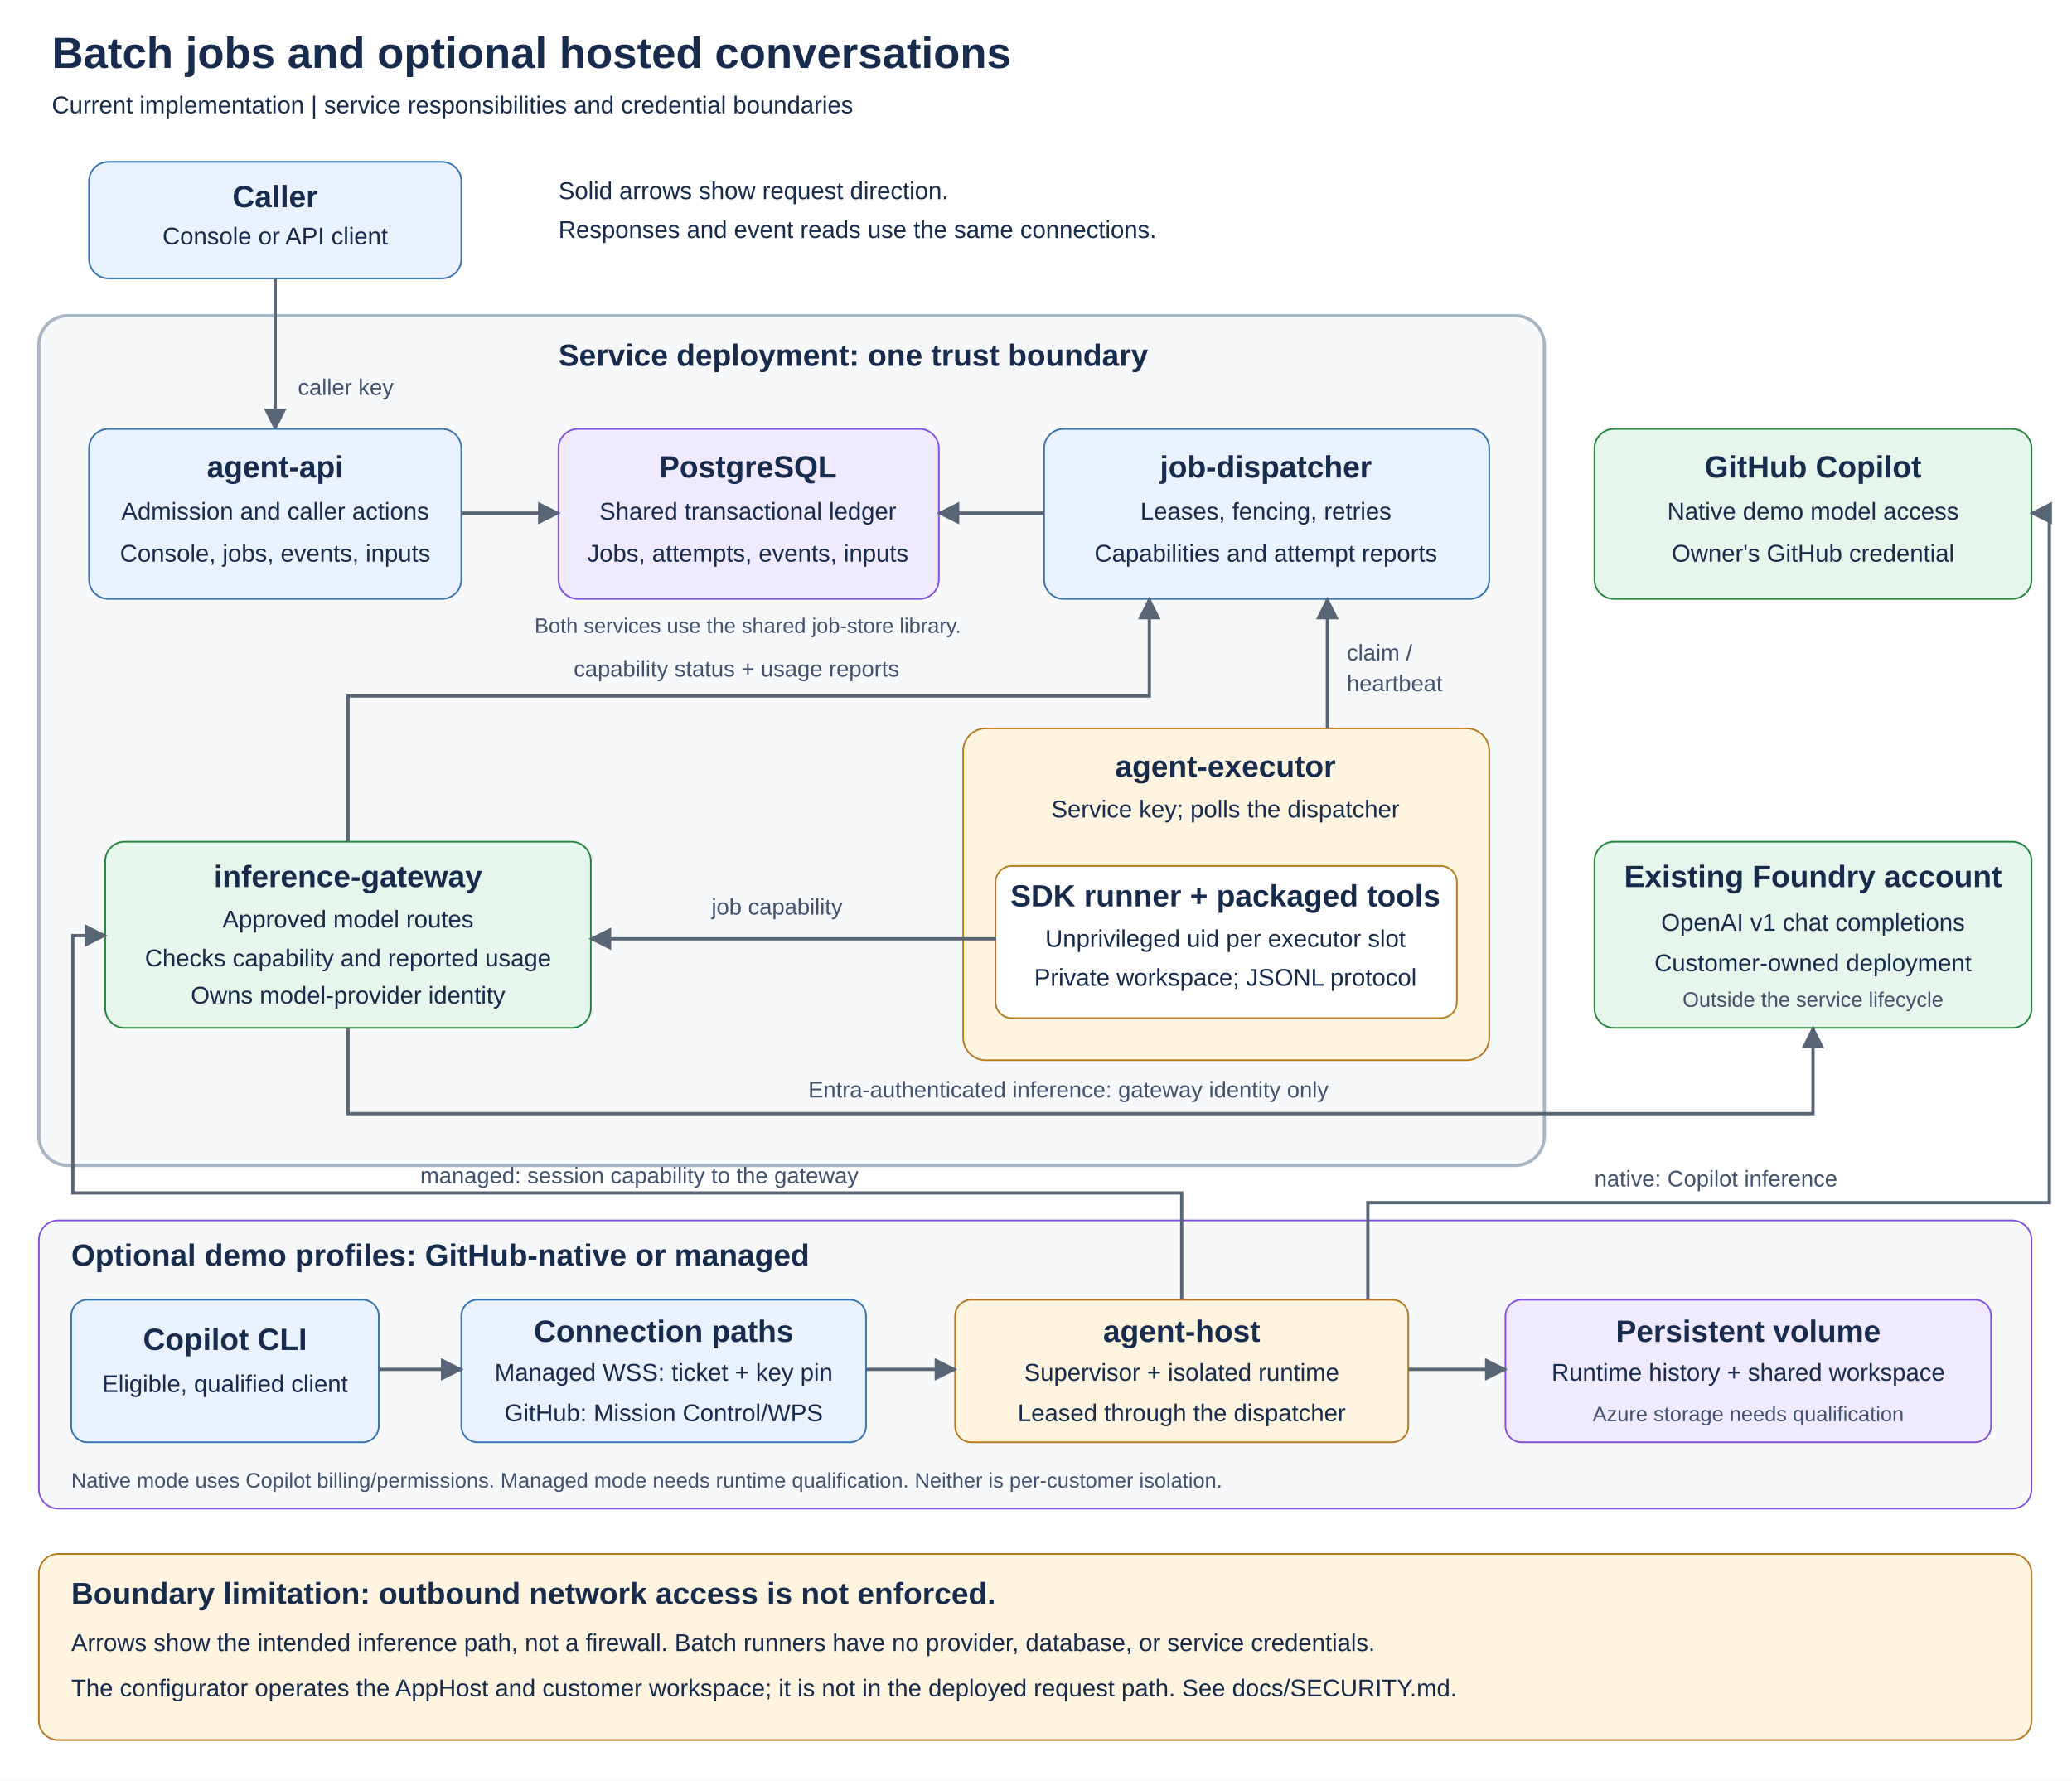
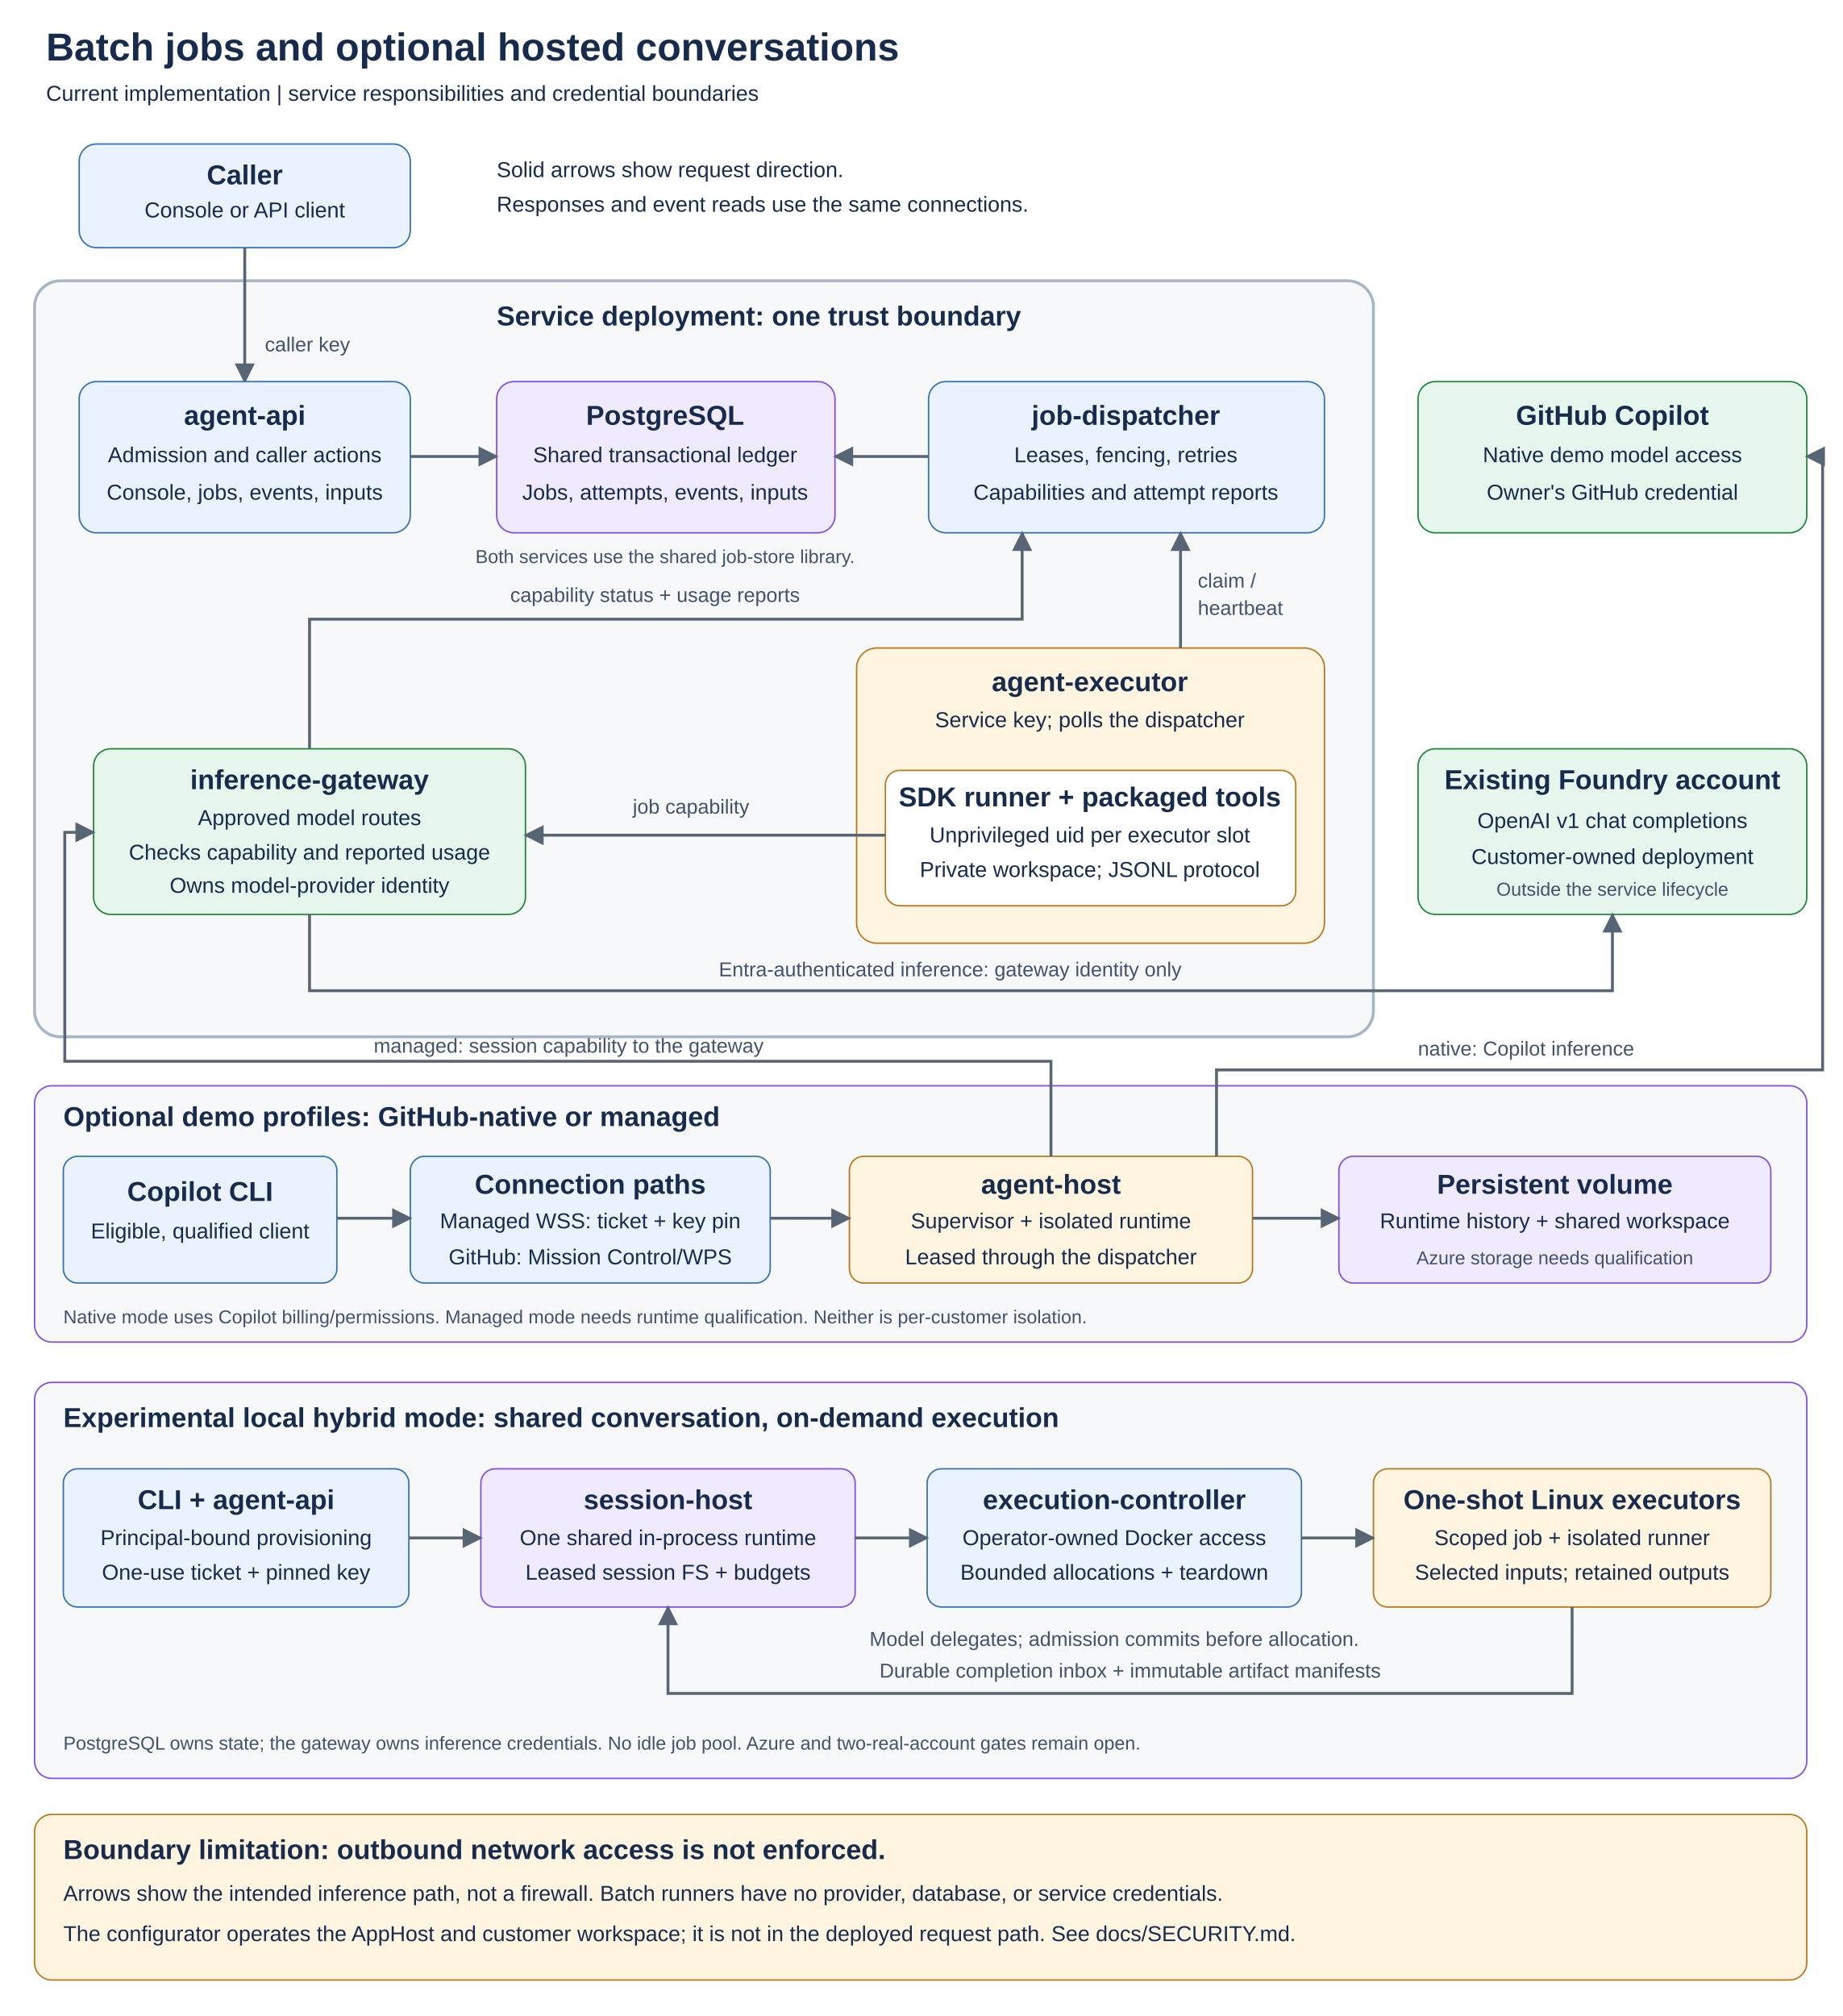
- <svg xmlns="http://www.w3.org/2000/svg" width="1280" height="1100" viewBox="0 0 1280 1100" role="img" aria-labelledby="title description">
+ <svg xmlns="http://www.w3.org/2000/svg" width="1280" height="1400" viewBox="0 0 1280 1400" role="img" aria-labelledby="title description">
  <defs>
    <marker id="arrow" viewBox="0 0 10 10" refX="9" refY="5" markerWidth="7" markerHeight="7" orient="auto-start-reverse">
      <path d="M 0 0 L 10 5 L 0 10 z" fill="#576574" />
    </marker>
    <style>
      text { font-family: Arial, Helvetica, sans-serif; fill: #172b4d; }
      .title { font-size: 27px; font-weight: 700; }
      .heading { font-size: 19px; font-weight: 700; }
      .body { font-size: 15px; }
      .label { font-size: 14px; fill: #42526e; }
      .small { font-size: 13px; fill: #42526e; }
      .edge { fill: none; stroke: #576574; stroke-width: 2; marker-end: url(#arrow); }
    </style>
  </defs>
-   <rect width="1280" height="1100" fill="#ffffff" />
+   <rect width="1280" height="1400" fill="#ffffff" />
  <text x="32" y="42" class="title">Batch jobs and optional hosted conversations</text>
  <text x="32" y="70" class="body">Current implementation | service responsibilities and credential boundaries</text>
  <rect x="55" y="100" width="230" height="72" rx="12" fill="#eaf2ff" stroke="#3572b0" />
  <text x="170" y="128" class="heading" text-anchor="middle">Caller</text>
  <text x="170" y="151" class="body" text-anchor="middle">Console or API client</text>
  <text x="345" y="123" class="body">Solid arrows show request direction.</text>
  <text x="345" y="147" class="body">Responses and event reads use the same connections.</text>
  <rect x="24" y="195" width="930" height="525" rx="18" fill="#f6f8fa" stroke="#a7b5c4" stroke-width="2" />
  <text x="345" y="226" class="heading">Service deployment: one trust boundary</text>
  <path d="M 170 172 V 265" class="edge" />
  <text x="184" y="244" class="label">caller key</text>
  <rect x="55" y="265" width="230" height="105" rx="12" fill="#eaf2ff" stroke="#3572b0" />
  <text x="170" y="295" class="heading" text-anchor="middle">agent-api</text>
  <text x="170" y="321" class="body" text-anchor="middle">Admission and caller actions</text>
  <text x="170" y="347" class="body" text-anchor="middle">Console, jobs, events, inputs</text>
  <rect x="345" y="265" width="235" height="105" rx="12" fill="#f0eaff" stroke="#8250df" />
  <text x="462" y="295" class="heading" text-anchor="middle">PostgreSQL</text>
  <text x="462" y="321" class="body" text-anchor="middle">Shared transactional ledger</text>
  <text x="462" y="347" class="body" text-anchor="middle">Jobs, attempts, events, inputs</text>
  <rect x="645" y="265" width="275" height="105" rx="12" fill="#eaf2ff" stroke="#3572b0" />
  <text x="782" y="295" class="heading" text-anchor="middle">job-dispatcher</text>
  <text x="782" y="321" class="body" text-anchor="middle">Leases, fencing, retries</text>
  <text x="782" y="347" class="body" text-anchor="middle">Capabilities and attempt reports</text>
  <path d="M 285 317 H 345" class="edge" />
  <path d="M 645 317 H 580" class="edge" />
  <rect x="985" y="265" width="270" height="105" rx="12" fill="#e6f6ed" stroke="#22863a" />
  <text x="1120" y="295" class="heading" text-anchor="middle">GitHub Copilot</text>
  <text x="1120" y="321" class="body" text-anchor="middle">Native demo model access</text>
  <text x="1120" y="347" class="body" text-anchor="middle">Owner's GitHub credential</text>
  <text x="462" y="391" class="small" text-anchor="middle">Both services use the shared job-store library.</text>
  <rect x="595" y="450" width="325" height="205" rx="14" fill="#fff4df" stroke="#b7791f" />
  <text x="757" y="480" class="heading" text-anchor="middle">agent-executor</text>
  <text x="757" y="505" class="body" text-anchor="middle">Service key; polls the dispatcher</text>
  <rect x="615" y="535" width="285" height="94" rx="10" fill="#ffffff" stroke="#b7791f" />
  <text x="757" y="560" class="heading" text-anchor="middle">SDK runner + packaged tools</text>
  <text x="757" y="585" class="body" text-anchor="middle">Unprivileged uid per executor slot</text>
  <text x="757" y="609" class="body" text-anchor="middle">Private workspace; JSONL protocol</text>
  <path d="M 820 450 V 370" class="edge" />
  <text x="832" y="408" class="label">claim /</text>
  <text x="832" y="427" class="label">heartbeat</text>
  <rect x="65" y="520" width="300" height="115" rx="12" fill="#e6f6ed" stroke="#22863a" />
  <text x="215" y="548" class="heading" text-anchor="middle">inference-gateway</text>
  <text x="215" y="573" class="body" text-anchor="middle">Approved model routes</text>
  <text x="215" y="597" class="body" text-anchor="middle">Checks capability and reported usage</text>
  <text x="215" y="620" class="body" text-anchor="middle">Owns model-provider identity</text>
  <path d="M 615 580 H 365" class="edge" />
  <text x="480" y="565" class="label" text-anchor="middle">job capability</text>
  <path d="M 215 520 V 430 H 710 V 370" class="edge" />
  <text x="455" y="418" class="label" text-anchor="middle">capability status + usage reports</text>
  <rect x="985" y="520" width="270" height="115" rx="12" fill="#e6f6ed" stroke="#22863a" />
  <text x="1120" y="548" class="heading" text-anchor="middle">Existing Foundry account</text>
  <text x="1120" y="575" class="body" text-anchor="middle">OpenAI v1 chat completions</text>
  <text x="1120" y="600" class="body" text-anchor="middle">Customer-owned deployment</text>
  <text x="1120" y="622" class="small" text-anchor="middle">Outside the service lifecycle</text>
  <path d="M 215 635 V 688 H 1120 V 635" class="edge" />
  <text x="660" y="678" class="label" text-anchor="middle">Entra-authenticated inference: gateway identity only</text>
  <rect x="24" y="754" width="1231" height="178" rx="12" fill="#f6f8fa" stroke="#8250df" />
  <text x="44" y="782" class="heading">Optional demo profiles: GitHub-native or managed</text>
  <rect x="44" y="803" width="190" height="88" rx="10" fill="#eaf2ff" stroke="#3572b0" />
  <text x="139" y="834" class="heading" text-anchor="middle">Copilot CLI</text>
  <text x="139" y="860" class="body" text-anchor="middle">Eligible, qualified client</text>
  <rect x="285" y="803" width="250" height="88" rx="10" fill="#eaf2ff" stroke="#3572b0" />
  <text x="410" y="829" class="heading" text-anchor="middle">Connection paths</text>
  <text x="410" y="853" class="body" text-anchor="middle">Managed WSS: ticket + key pin</text>
  <text x="410" y="878" class="body" text-anchor="middle">GitHub: Mission Control/WPS</text>
  <rect x="590" y="803" width="280" height="88" rx="10" fill="#fff4df" stroke="#b7791f" />
  <text x="730" y="829" class="heading" text-anchor="middle">agent-host</text>
  <text x="730" y="853" class="body" text-anchor="middle">Supervisor + isolated runtime</text>
  <text x="730" y="878" class="body" text-anchor="middle">Leased through the dispatcher</text>
  <rect x="930" y="803" width="300" height="88" rx="10" fill="#f0eaff" stroke="#8250df" />
  <text x="1080" y="829" class="heading" text-anchor="middle">Persistent volume</text>
  <text x="1080" y="853" class="body" text-anchor="middle">Runtime history + shared workspace</text>
  <text x="1080" y="878" class="small" text-anchor="middle">Azure storage needs qualification</text>
  <path d="M 234 846 H 285" class="edge" />
  <path d="M 535 846 H 590" class="edge" />
  <path d="M 870 846 H 930" class="edge" />
  <path d="M 730 803 V 737 H 45 V 578 H 65" class="edge" />
  <text x="395" y="731" class="label" text-anchor="middle">managed: session capability to the gateway</text>
  <path d="M 845 803 V 743 H 1266 V 317 H 1255" class="edge" />
  <text x="1060" y="733" class="label" text-anchor="middle">native: Copilot inference</text>
  <text x="44" y="919" class="small">Native mode uses Copilot billing/permissions. Managed mode needs runtime qualification. Neither is per-customer isolation.</text>
-   <rect x="24" y="960" width="1231" height="115" rx="12" fill="#fff4df" stroke="#b7791f" />
-   <text x="44" y="991" class="heading">Boundary limitation: outbound network access is not enforced.</text>
-   <text x="44" y="1020" class="body">Arrows show the intended inference path, not a firewall. Batch runners have no provider, database, or service credentials.</text>
-   <text x="44" y="1048" class="body">The configurator operates the AppHost and customer workspace; it is not in the deployed request path. See docs/SECURITY.md.</text>
+   <rect x="24" y="960" width="1231" height="275" rx="12" fill="#f6f8fa" stroke="#8250df" />
+   <text x="44" y="991" class="heading">Experimental local hybrid mode: shared conversation, on-demand execution</text>
+   <rect x="44" y="1020" width="240" height="96" rx="10" fill="#eaf2ff" stroke="#3572b0" />
+   <text x="164" y="1048" class="heading" text-anchor="middle">CLI + agent-api</text>
+   <text x="164" y="1073" class="body" text-anchor="middle">Principal-bound provisioning</text>
+   <text x="164" y="1097" class="body" text-anchor="middle">One-use ticket + pinned key</text>
+   <rect x="334" y="1020" width="260" height="96" rx="10" fill="#f0eaff" stroke="#8250df" />
+   <text x="464" y="1048" class="heading" text-anchor="middle">session-host</text>
+   <text x="464" y="1073" class="body" text-anchor="middle">One shared in-process runtime</text>
+   <text x="464" y="1097" class="body" text-anchor="middle">Leased session FS + budgets</text>
+   <rect x="644" y="1020" width="260" height="96" rx="10" fill="#eaf2ff" stroke="#3572b0" />
+   <text x="774" y="1048" class="heading" text-anchor="middle">execution-controller</text>
+   <text x="774" y="1073" class="body" text-anchor="middle">Operator-owned Docker access</text>
+   <text x="774" y="1097" class="body" text-anchor="middle">Bounded allocations + teardown</text>
+   <rect x="954" y="1020" width="276" height="96" rx="10" fill="#fff4df" stroke="#b7791f" />
+   <text x="1092" y="1048" class="heading" text-anchor="middle">One-shot Linux executors</text>
+   <text x="1092" y="1073" class="body" text-anchor="middle">Scoped job + isolated runner</text>
+   <text x="1092" y="1097" class="body" text-anchor="middle">Selected inputs; retained outputs</text>
+   <path d="M 284 1068 H 334" class="edge" />
+   <path d="M 594 1068 H 644" class="edge" />
+   <path d="M 904 1068 H 954" class="edge" />
+   <text x="774" y="1143" class="label" text-anchor="middle">Model delegates; admission commits before allocation.</text>
+   <path d="M 1092 1116 V 1176 H 464 V 1116" class="edge" />
+   <text x="785" y="1165" class="label" text-anchor="middle">Durable completion inbox + immutable artifact manifests</text>
+   <text x="44" y="1215" class="small">PostgreSQL owns state; the gateway owns inference credentials. No idle job pool. Azure and two-real-account gates remain open.</text>
+   <rect x="24" y="1260" width="1231" height="115" rx="12" fill="#fff4df" stroke="#b7791f" />
+   <text x="44" y="1291" class="heading">Boundary limitation: outbound network access is not enforced.</text>
+   <text x="44" y="1320" class="body">Arrows show the intended inference path, not a firewall. Batch runners have no provider, database, or service credentials.</text>
+   <text x="44" y="1348" class="body">The configurator operates the AppHost and customer workspace; it is not in the deployed request path. See docs/SECURITY.md.</text>
</svg>
